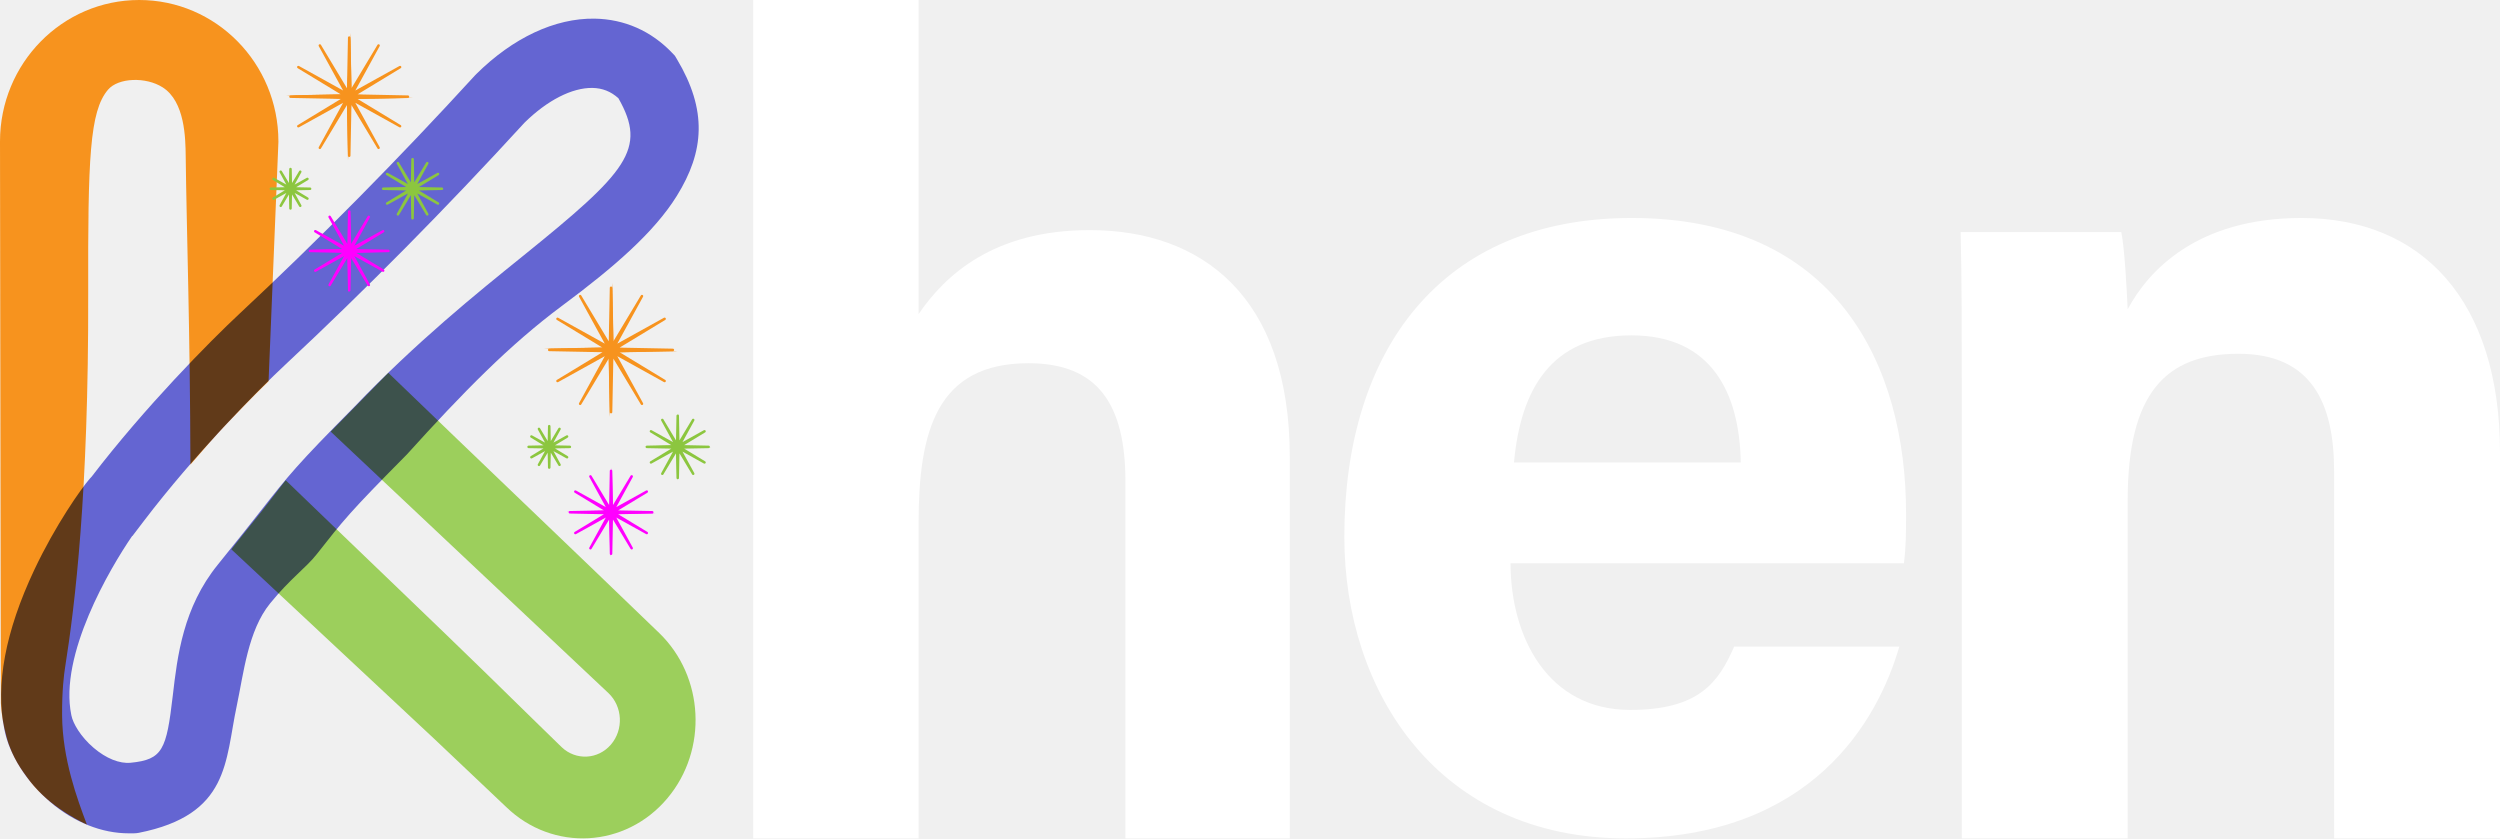
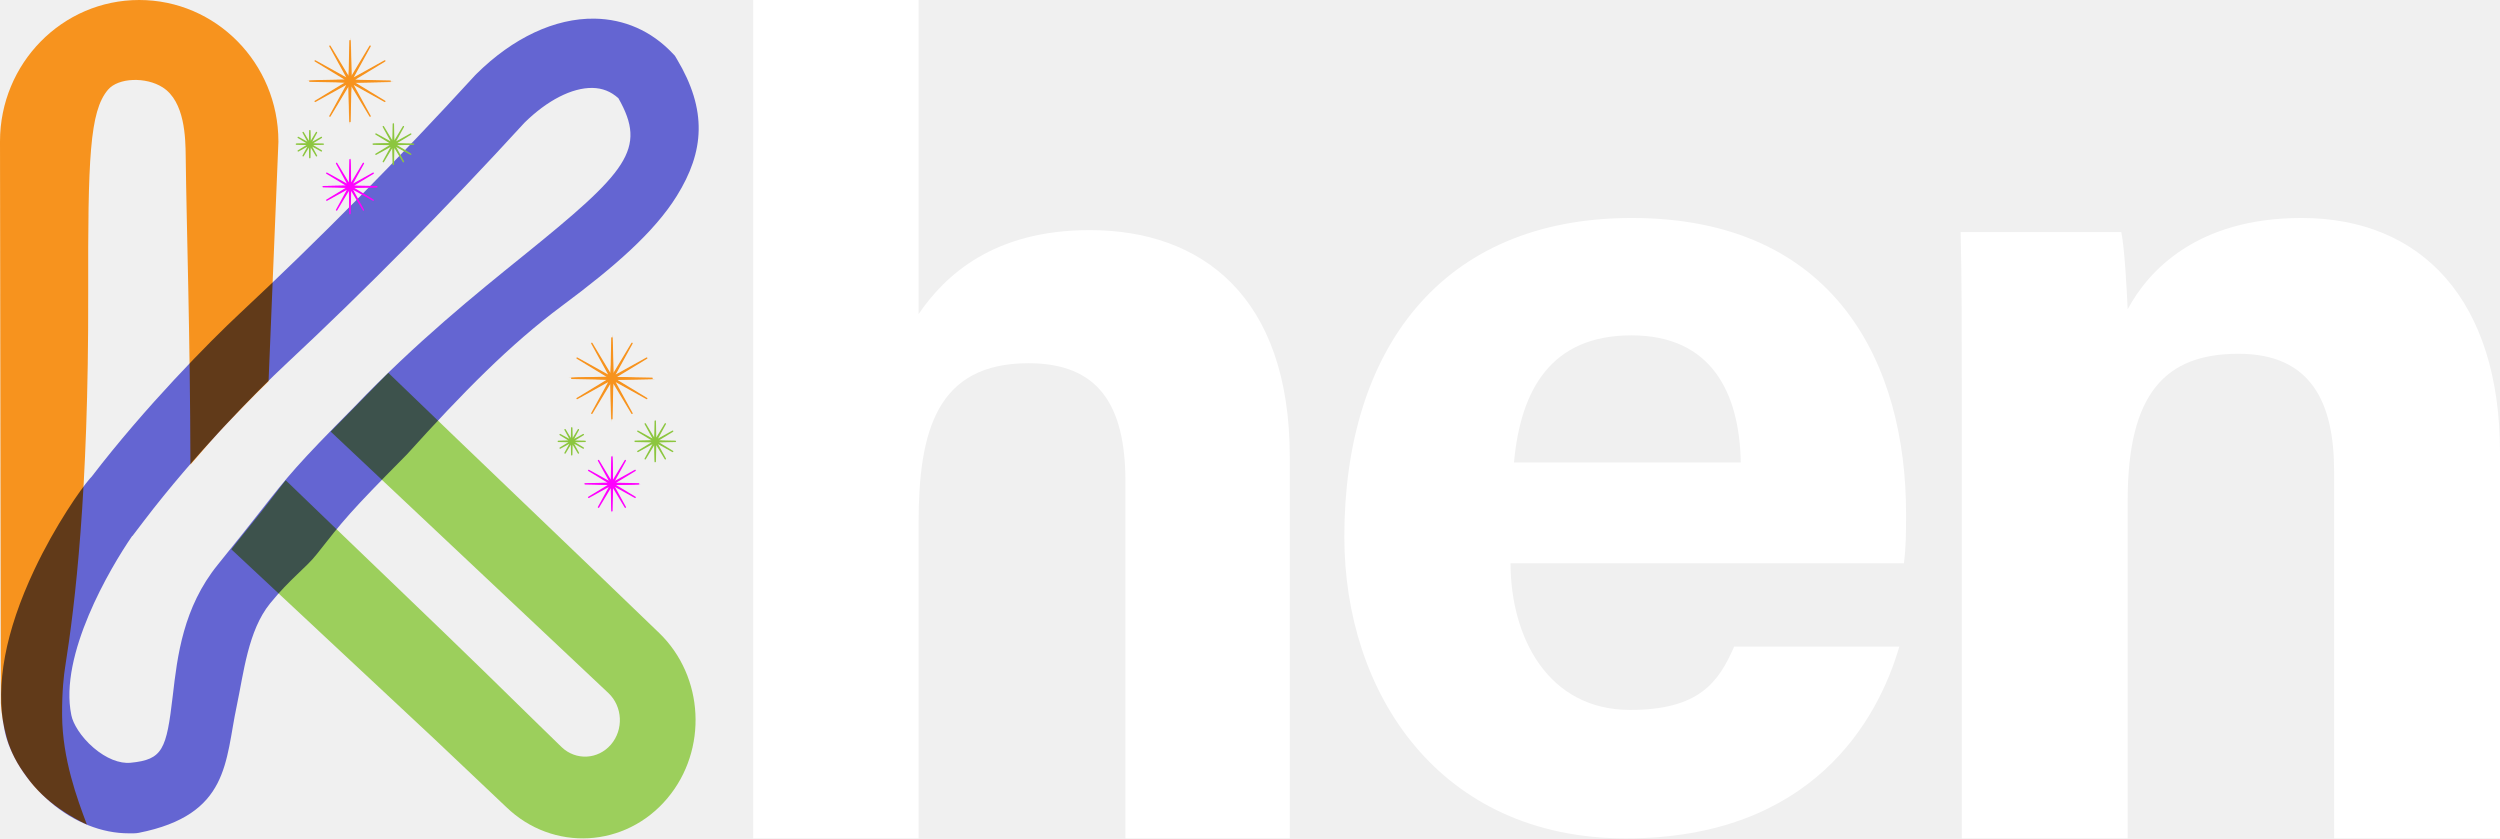
<svg xmlns="http://www.w3.org/2000/svg" xmlns:xlink="http://www.w3.org/1999/xlink" viewBox="0 0 894.57 300">
  <defs>
    <style>
      .cls-1 {
        fill: #9ccf5c;
      }

      .cls-2 {
        fill: #f0f;
      }

      .cls-3 {
        fill: #8cc63f;
      }

      .cls-4 {
        fill: url(#radial-gradient-7);
      }

      .cls-4, .cls-5, .cls-6, .cls-7, .cls-8, .cls-9, .cls-10, .cls-11 {
        opacity: 0;
      }

      .cls-5 {
        fill: url(#radial-gradient-5);
      }

      .cls-6 {
        fill: url(#radial-gradient-6);
      }

      .cls-7 {
        fill: url(#radial-gradient-4);
      }

      .cls-8 {
        fill: url(#radial-gradient-8);
      }

      .cls-9 {
        fill: url(#radial-gradient-3);
      }

      .cls-10 {
        fill: url(#radial-gradient-2);
      }

      .cls-12 {
        isolation: isolate;
      }

      .cls-13 {
        mix-blend-mode: multiply;
      }

      .cls-14 {
        fill: #6465d2;
      }

      .cls-15 {
        fill: #f7931e;
      }

      .cls-11 {
        fill: url(#radial-gradient);
      }
    
      .hen-p { fill: #FFFFFF; }
</style>
    <radialGradient id="radial-gradient" cx="34.35" cy="69.93" fx="34.35" fy="69.93" r="7.76" gradientTransform="translate(92.73 -40.59) scale(.95)" gradientUnits="userSpaceOnUse">
      <stop offset=".24" stop-color="#66cbe6" />
      <stop offset=".28" stop-color="#6bcce6" stop-opacity=".88" />
      <stop offset=".34" stop-color="#74cfe7" stop-opacity=".68" />
      <stop offset=".42" stop-color="#7dd1e9" stop-opacity=".49" />
      <stop offset=".49" stop-color="#84d3e9" stop-opacity=".34" />
      <stop offset=".57" stop-color="#8ad5ea" stop-opacity=".22" />
      <stop offset=".66" stop-color="#8ed6eb" stop-opacity=".12" />
      <stop offset=".75" stop-color="#91d7eb" stop-opacity=".05" />
      <stop offset=".85" stop-color="#93d7eb" stop-opacity=".01" />
      <stop offset="1" stop-color="#94d8ec" stop-opacity="0" />
    </radialGradient>
    <radialGradient id="radial-gradient-2" cx="46.91" cy="88.07" fx="46.91" fy="88.07" r="3.88" gradientTransform="translate(92.73 -40.59) scale(.95)" gradientUnits="userSpaceOnUse">
      <stop offset=".24" stop-color="#fff" />
      <stop offset=".3" stop-color="#fff" stop-opacity=".8" />
      <stop offset=".37" stop-color="#fff" stop-opacity=".61" />
      <stop offset=".44" stop-color="#fff" stop-opacity=".45" />
      <stop offset=".51" stop-color="#fff" stop-opacity=".31" />
      <stop offset=".59" stop-color="#fff" stop-opacity=".2" />
      <stop offset=".67" stop-color="#fff" stop-opacity=".11" />
      <stop offset=".76" stop-color="#fff" stop-opacity=".05" />
      <stop offset=".86" stop-color="#fff" stop-opacity=".01" />
      <stop offset="1" stop-color="#fff" stop-opacity="0" />
    </radialGradient>
    <radialGradient id="radial-gradient-3" cx="22.71" cy="88.07" fx="22.71" fy="88.07" r="2.59" xlink:href="#radial-gradient-2" />
    <radialGradient id="radial-gradient-4" cx="34.35" cy="100.32" fx="34.35" fy="100.32" r="5.17" xlink:href="#radial-gradient-2" />
    <radialGradient id="radial-gradient-5" cx="132.95" cy="188.63" fx="132.95" fy="188.63" xlink:href="#radial-gradient" />
    <radialGradient id="radial-gradient-6" cx="145.51" cy="206.78" fx="145.51" fy="206.78" r="3.88" xlink:href="#radial-gradient-2" />
    <radialGradient id="radial-gradient-7" cx="121.32" cy="206.78" fx="121.32" fy="206.78" r="2.59" xlink:href="#radial-gradient-2" />
    <radialGradient id="radial-gradient-8" cx="132.95" cy="219.02" fx="132.95" fy="219.02" r="5.17" xlink:href="#radial-gradient-2" />
  </defs>
  <g class="cls-12">
    <g id="Purple">
      <path class="hen-p" d="M328.7,0v112.39c9.38-13.77,26.71-30.05,61.22-30.05,39.86,0,71.6,23.48,71.6,81.18v136.48h-58.81v-127.67c0-27.66-9.86-42.36-34.68-42.36-32.88,0-39.33,24.35-39.33,57.17v112.86h-59.18V0h59.18Z" />
      <path class="hen-p" d="M540.51,201.56c.05,26.54,13.41,52.47,42.81,52.47,24.59,0,31.61-9.82,37.21-22.65h59.1c-7.56,25.97-30.86,68.62-97.86,68.62s-100.73-52.25-100.73-107.92c0-66.55,34.34-114.08,102.84-114.08,73.25,0,98.16,52.71,98.16,105.67,0,7.18,0,11.84-.77,17.89h-140.76ZM622.89,165.49c-.41-24.7-10.33-45.49-39.1-45.49s-39.68,19.41-42.04,45.49h81.14Z" />
      <path class="hen-p" d="M701.98,137.69c0-18.44,0-38.63-.41-54.66h57.48c1.19,5.6,1.97,20.67,2.29,27.64,7.29-13.63,24.64-32.67,62.19-32.67,43.06,0,71.04,29.45,71.04,83.97v138.03h-59.36v-131.35c0-24.39-8.03-42.06-34.22-42.06s-39.65,14.19-39.65,52.5v120.91h-59.36v-162.31Z" />
      <g>
        <path class="cls-15 p stem" d="M99.63,50.64l-3.53,85.78c-6.24,6.04-11.51,11.63-14.76,15.01-4.37,4.54-9.22,10.21-13.2,14.82-.11-47.11-1.39-84.88-1.69-110.32-.08-6.41-.23-19.61-8.29-24.7-6.01-3.8-15.83-3.45-19.51.87-6.6,7.74-7.2,24.6-7.09,73.14.17,71.28-4.74,111.33-8.26,133.53-.37,2.35-1.15,8.2-1.08,17.19.12,15.68,5.4,29.87,8.88,39.11-4.77-2.27-14.82-7.72-21.19-16.63-1.75-2.45-5.51-7.19-7.52-14.57-1.35-4.97-1.98-9.22-2.08-12.27C.2,184.62.1,117.63,0,50.64,0,22.67,22.3,0,49.81,0s49.81,22.67,49.81,50.64Z" />
        <path class="cls-1 p dn" d="M102.23,171.85c29.09,28.08,54.15,51.94,71.18,68.57,16.05,15.68,25.82,25.28,27.61,26.97,5.11,4.82,12.97,4.4,17.58-.95,4.61-5.36,4.21-13.63-.91-18.46-34.02-32.11-65.33-61.42-99.35-93.53,6.92-7.05,13.69-13.98,20.61-21.04,33.17,32.01,63.78,61.1,96.95,93.11,16.11,15.59,17.42,41.82,2.94,59.09h0c-14.97,17.86-41.03,19.29-57.7,3.17l-25.82-24.46-72.53-67.75c.46-.74,9.91-12.4,10.85-13.63" />
        <g class="cls-13">
          <path class="cls-14 p up" d="M46.1,298.19c-9.68,0-19.58-3.93-28.22-11.29-8.44-7.19-14.53-16.83-16.3-25.81-3.28-15.94.32-35.18,10.69-57.18,7.59-16.09,16.82-29.14,19.86-32.63.22-.26.45-.5.68-.73,19.07-24.89,42.19-48.32,52.93-58.33,28.38-26.5,56.74-55.2,84.29-85.31l.43-.44c13.11-12.97,28.13-20,42.26-19.8,10.69.16,20.31,4.4,27.82,12.28l.96,1.01.72,1.2c10.93,18.29,9.84,33.03-.02,48.91-8.07,13-22.3,25.4-41.09,39.36-18.7,13.9-35.37,30.9-55.52,53.19l-.6.61c-19.82,20.01-22.1,22.91-31.7,35.14-3.78,4.81-9.48,8.72-16.65,17.56-7.89,9.71-9.45,24.97-11.94,36.71-4.2,19.79-2.52,38.91-35.04,45.37-1.16.23-2.36.18-3.54.18ZM47.29,191.79c-7.96,11.59-26.21,42.59-21.77,64.08l.03.14c.54,2.78,3.27,7.6,7.99,11.61,4.44,3.78,9.26,5.72,13.24,5.31,11.48-1.14,12.79-4.68,15.05-24.05,1.63-14.04,3.67-31.52,16.15-46.88,7.04-8.68,11.68-14.58,15.41-19.33,10.06-12.8,12.77-16.25,33.52-37.21,22.2-23.16,43.3-40.2,60.26-53.89,37.37-30.17,44.45-38.24,34.12-56.41-2.68-2.43-5.74-3.64-9.33-3.7-7.29-.08-16.1,4.41-24.25,12.41-27.92,30.5-56.67,59.59-85.46,86.47-10.31,9.6-32.58,32.2-50.76,56.07l-4.1,5.38h-.09Z" />
        </g>
      </g>
      <g>
-         <g transform="translate(125.85 17.0) scale(1.9) translate(-125.85 -17.0)">
+         <g transform="translate(125.85 17.0) scale(1.3) translate(-125.85 -17.0)">
          <g class="spark">
            <g>
-               <polygon class="cls-15" stroke="#f7931e" stroke-width="0.9" stroke-linejoin="round" vector-effect="non-scaling-stroke" points="125.38 15.13 125.58 25.5 130.91 16.62 125.93 25.7 134.96 20.69 126.13 26.05 136.44 26.26 126.13 26.46 134.96 31.82 125.93 26.81 130.91 35.89 125.58 27.01 125.38 37.38 125.18 27.01 119.85 35.89 124.83 26.81 115.8 31.82 124.63 26.46 114.32 26.26 124.63 26.05 115.8 20.69 124.83 25.7 119.85 16.62 125.18 25.5 125.38 15.13" />
+               <polygon class="cls-15" stroke="#f7931e" stroke-width="0.5" stroke-linejoin="round" vector-effect="non-scaling-stroke" points="125.38 15.13 125.58 25.5 130.91 16.62 125.93 25.7 134.96 20.69 126.13 26.05 136.44 26.26 126.13 26.46 134.96 31.82 125.93 26.81 130.91 35.89 125.58 27.01 125.38 37.38 125.18 27.01 119.85 35.89 124.83 26.81 115.8 31.82 124.63 26.46 114.32 26.26 124.63 26.05 115.8 20.69 124.83 25.7 119.85 16.62 125.18 25.5 125.38 15.13" />
              <polygon id="Star_2" data-name="Star 2" class="cls-15" points="125.61 14.26 125.84 25.82 137.31 26.49 125.82 26.72 125.15 38.26 124.93 26.7 113.45 26.02 124.94 25.8 125.61 14.26" />
              <ellipse class="cls-11" cx="125.38" cy="26.26" rx="7.37" ry="7.42" />
            </g>
            <g>
-               <polygon class="cls-3" stroke="#8cc63f" stroke-width="0.9" stroke-linejoin="round" vector-effect="non-scaling-stroke" points="137.31 38.04 137.41 43.22 140.08 38.78 137.59 43.32 142.1 40.82 137.69 43.5 142.84 43.6 137.69 43.7 142.1 46.38 137.59 43.88 140.08 48.42 137.41 43.98 137.31 49.16 137.21 43.98 134.55 48.42 137.04 43.88 132.52 46.38 136.94 43.7 131.78 43.6 136.94 43.5 132.52 40.82 137.04 43.32 134.55 38.78 137.21 43.22 137.31 38.04" />
+               <polygon class="cls-3" stroke="#8cc63f" stroke-width="0.5" stroke-linejoin="round" vector-effect="non-scaling-stroke" points="137.31 38.04 137.41 43.22 140.08 38.78 137.59 43.32 142.1 40.82 137.69 43.5 142.84 43.6 137.69 43.7 142.1 46.38 137.59 43.88 140.08 48.42 137.41 43.98 137.31 49.16 137.21 43.98 134.55 48.42 137.04 43.88 132.52 46.38 136.94 43.7 131.78 43.6 136.94 43.5 132.52 40.82 137.04 43.32 134.55 38.78 137.21 43.22 137.31 38.04" />
              <polygon id="Star_2-2" data-name="Star 2" class="cls-3" points="137.43 37.6 137.54 43.38 143.28 43.72 137.53 43.83 137.2 49.6 137.08 43.82 131.35 43.48 137.09 43.37 137.43 37.6" />
              <ellipse class="cls-10" cx="137.31" cy="43.6" rx="3.69" ry="3.71" />
            </g>
            <g>
-               <polygon class="cls-3" stroke="#8cc63f" stroke-width="0.9" stroke-linejoin="round" vector-effect="non-scaling-stroke" points="114.32 39.89 114.39 43.35 116.16 40.39 114.5 43.42 117.51 41.75 114.57 43.53 118.01 43.6 114.57 43.67 117.51 45.46 114.5 43.79 116.16 46.81 114.39 43.85 114.32 47.31 114.25 43.85 112.48 46.81 114.14 43.79 111.13 45.46 114.07 43.67 110.63 43.6 114.07 43.53 111.13 41.75 114.14 43.42 112.48 40.39 114.25 43.35 114.32 39.89" />
+               <polygon class="cls-3" stroke="#8cc63f" stroke-width="0.5" stroke-linejoin="round" vector-effect="non-scaling-stroke" points="114.32 39.89 114.39 43.35 116.16 40.39 114.5 43.42 117.51 41.75 114.57 43.53 118.01 43.6 114.57 43.67 117.51 45.46 114.5 43.79 116.16 46.81 114.39 43.85 114.32 47.31 114.25 43.85 112.48 46.81 114.14 43.79 111.13 45.46 114.07 43.67 110.63 43.6 114.07 43.53 111.13 41.75 114.14 43.42 112.48 40.39 114.25 43.35 114.32 39.89" />
              <polygon id="Star_2-3" data-name="Star 2" class="cls-3" points="114.4 39.6 114.47 43.45 118.3 43.68 114.47 43.75 114.24 47.6 114.17 43.75 110.34 43.52 114.18 43.45 114.4 39.6" />
              <ellipse class="cls-9" cx="114.32" cy="43.6" rx="2.46" ry="2.47" />
            </g>
            <g>
-               <polygon class="cls-2" stroke="#f0f" stroke-width="0.9" stroke-linejoin="round" vector-effect="non-scaling-stroke" points="125.38 47.89 125.52 54.81 129.07 48.89 125.75 54.94 131.77 51.6 125.88 55.18 132.76 55.31 125.88 55.45 131.77 59.02 125.75 55.68 129.07 61.73 125.52 55.81 125.38 62.73 125.25 55.81 121.69 61.73 125.01 55.68 118.99 59.02 124.88 55.45 118.01 55.31 124.88 55.18 118.99 51.6 125.01 54.94 121.69 48.89 125.25 54.81 125.38 47.89" />
+               <polygon class="cls-2" stroke="#f0f" stroke-width="0.5" stroke-linejoin="round" vector-effect="non-scaling-stroke" points="125.38 47.89 125.52 54.81 129.07 48.89 125.75 54.94 131.77 51.6 125.88 55.18 132.76 55.31 125.88 55.45 131.77 59.02 125.75 55.68 129.07 61.73 125.52 55.81 125.38 62.73 125.25 55.81 121.69 61.73 125.01 55.68 118.99 59.02 124.88 55.45 118.01 55.31 124.88 55.18 118.99 51.6 125.01 54.94 121.69 48.89 125.25 54.81 125.38 47.89" />
              <polygon id="Star_2-4" data-name="Star 2" class="cls-2" points="125.54 47.31 125.68 55.02 133.33 55.47 125.67 55.62 125.23 63.31 125.08 55.6 117.43 55.15 125.09 55 125.54 47.31" />
              <ellipse class="cls-7" cx="125.38" cy="55.31" rx="4.92" ry="4.94" />
            </g>
          </g>
        </g>
-         <g transform="translate(219.53 154.25) scale(2.0) translate(-219.53 -154.25)">
+         <g transform="translate(219.53 154.25) scale(1.3) translate(-219.53 -154.25)">
          <g class="spark b">
            <g>
-               <polygon class="cls-15" stroke="#f7931e" stroke-width="0.9" stroke-linejoin="round" vector-effect="non-scaling-stroke" points="219.09 128.61 219.29 138.98 224.62 130.1 219.64 139.18 228.67 134.17 219.84 139.53 230.15 139.73 219.84 139.93 228.67 145.29 219.64 140.28 224.62 149.37 219.29 140.49 219.09 150.86 218.89 140.49 213.56 149.37 218.54 140.28 209.51 145.29 218.34 139.93 208.03 139.73 218.34 139.53 209.51 134.17 218.54 139.18 213.56 130.1 218.89 138.98 219.09 128.61" />
+               <polygon class="cls-15" stroke="#f7931e" stroke-width="0.5" stroke-linejoin="round" vector-effect="non-scaling-stroke" points="219.09 128.61 219.29 138.98 224.62 130.1 219.64 139.18 228.67 134.17 219.84 139.53 230.15 139.73 219.84 139.93 228.67 145.29 219.64 140.28 224.62 149.37 219.29 140.49 219.09 150.86 218.89 140.49 213.56 149.37 218.54 140.28 209.51 145.29 218.34 139.93 208.03 139.73 218.34 139.53 209.51 134.17 218.54 139.18 213.56 130.1 218.89 138.98 219.09 128.61" />
              <polygon id="Star_2-5" data-name="Star 2" class="cls-15" points="219.32 127.73 219.55 139.29 231.02 139.96 219.53 140.19 218.86 151.73 218.64 140.17 207.16 139.5 218.65 139.27 219.32 127.73" />
              <ellipse class="cls-5" cx="219.09" cy="139.73" rx="7.37" ry="7.42" />
            </g>
            <g>
-               <polygon class="cls-3" stroke="#8cc63f" stroke-width="0.9" stroke-linejoin="round" vector-effect="non-scaling-stroke" points="231.02 151.51 231.12 156.7 233.79 152.26 231.3 156.8 235.81 154.29 231.4 156.97 236.55 157.08 231.4 157.18 235.81 159.86 231.3 157.35 233.79 161.89 231.12 157.45 231.02 162.64 230.92 157.45 228.26 161.89 230.75 157.35 226.23 159.86 230.65 157.18 225.49 157.08 230.65 156.97 226.23 154.29 230.75 156.8 228.26 152.26 230.92 156.7 231.02 151.51" />
+               <polygon class="cls-3" stroke="#8cc63f" stroke-width="0.5" stroke-linejoin="round" vector-effect="non-scaling-stroke" points="231.02 151.51 231.12 156.7 233.79 152.26 231.3 156.8 235.81 154.29 231.4 156.97 236.55 157.08 231.4 157.18 235.81 159.86 231.3 157.35 233.79 161.89 231.12 157.45 231.02 162.64 230.92 157.45 228.26 161.89 230.75 157.35 226.23 159.86 230.65 157.18 225.49 157.08 230.65 156.97 226.23 154.29 230.75 156.8 228.26 152.26 230.92 156.7 231.02 151.51" />
              <polygon id="Star_2-6" data-name="Star 2" class="cls-3" points="231.14 151.08 231.25 156.86 236.99 157.19 231.24 157.31 230.91 163.08 230.79 157.3 225.06 156.96 230.8 156.85 231.14 151.08" />
              <ellipse class="cls-6" cx="231.02" cy="157.08" rx="3.69" ry="3.71" />
            </g>
            <g>
-               <polygon class="cls-3" stroke="#8cc63f" stroke-width="0.9" stroke-linejoin="round" vector-effect="non-scaling-stroke" points="208.03 153.37 208.1 156.82 209.87 153.86 208.21 156.89 211.22 155.22 208.28 157.01 211.72 157.08 208.28 157.14 211.22 158.93 208.21 157.26 209.87 160.29 208.1 157.33 208.03 160.78 207.96 157.33 206.19 160.29 207.85 157.26 204.84 158.93 207.78 157.14 204.34 157.08 207.78 157.01 204.84 155.22 207.85 156.89 206.19 153.86 207.96 156.82 208.03 153.37" />
+               <polygon class="cls-3" stroke="#8cc63f" stroke-width="0.5" stroke-linejoin="round" vector-effect="non-scaling-stroke" points="208.03 153.37 208.1 156.82 209.87 153.86 208.21 156.89 211.22 155.22 208.28 157.01 211.72 157.08 208.28 157.14 211.22 158.93 208.21 157.26 209.87 160.29 208.1 157.33 208.03 160.78 207.96 157.33 206.19 160.29 207.85 157.26 204.84 158.93 207.78 157.14 204.34 157.08 207.78 157.01 204.84 155.22 207.85 156.89 206.19 153.86 207.96 156.82 208.03 153.37" />
              <polygon id="Star_2-7" data-name="Star 2" class="cls-3" points="208.11 153.08 208.18 156.93 212.01 157.15 208.18 157.23 207.95 161.08 207.88 157.22 204.05 157 207.88 156.92 208.11 153.08" />
              <ellipse class="cls-4" cx="208.03" cy="157.08" rx="2.46" ry="2.47" />
            </g>
            <g>
-               <polygon class="cls-2" stroke="#f0f" stroke-width="0.9" stroke-linejoin="round" vector-effect="non-scaling-stroke" points="219.09 161.37 219.22 168.28 222.78 162.36 219.46 168.42 225.48 165.08 219.59 168.65 226.46 168.78 219.59 168.92 225.48 172.49 219.46 169.15 222.78 175.21 219.22 169.29 219.09 176.2 218.96 169.29 215.4 175.21 218.72 169.15 212.7 172.49 218.59 168.92 211.72 168.78 218.59 168.65 212.7 165.08 218.72 168.42 215.4 162.36 218.96 168.28 219.09 161.37" />
+               <polygon class="cls-2" stroke="#f0f" stroke-width="0.5" stroke-linejoin="round" vector-effect="non-scaling-stroke" points="219.09 161.37 219.22 168.28 222.78 162.36 219.46 168.42 225.48 165.08 219.59 168.65 226.46 168.78 219.59 168.92 225.48 172.49 219.46 169.15 222.78 175.21 219.22 169.29 219.09 176.2 218.96 169.29 215.4 175.21 218.72 169.15 212.7 172.49 218.59 168.92 211.72 168.78 218.59 168.65 212.7 165.08 218.72 168.42 215.4 162.36 218.96 168.28 219.09 161.37" />
              <polygon id="Star_2-8" data-name="Star 2" class="cls-2" points="219.24 160.78 219.39 168.49 227.04 168.94 219.38 169.09 218.94 176.78 218.79 169.08 211.14 168.63 218.8 168.48 219.24 160.78" />
              <ellipse class="cls-8" cx="219.09" cy="168.78" rx="4.92" ry="4.94" />
            </g>
          </g>
        </g>
      </g>
    </g>
  </g>
</svg>
